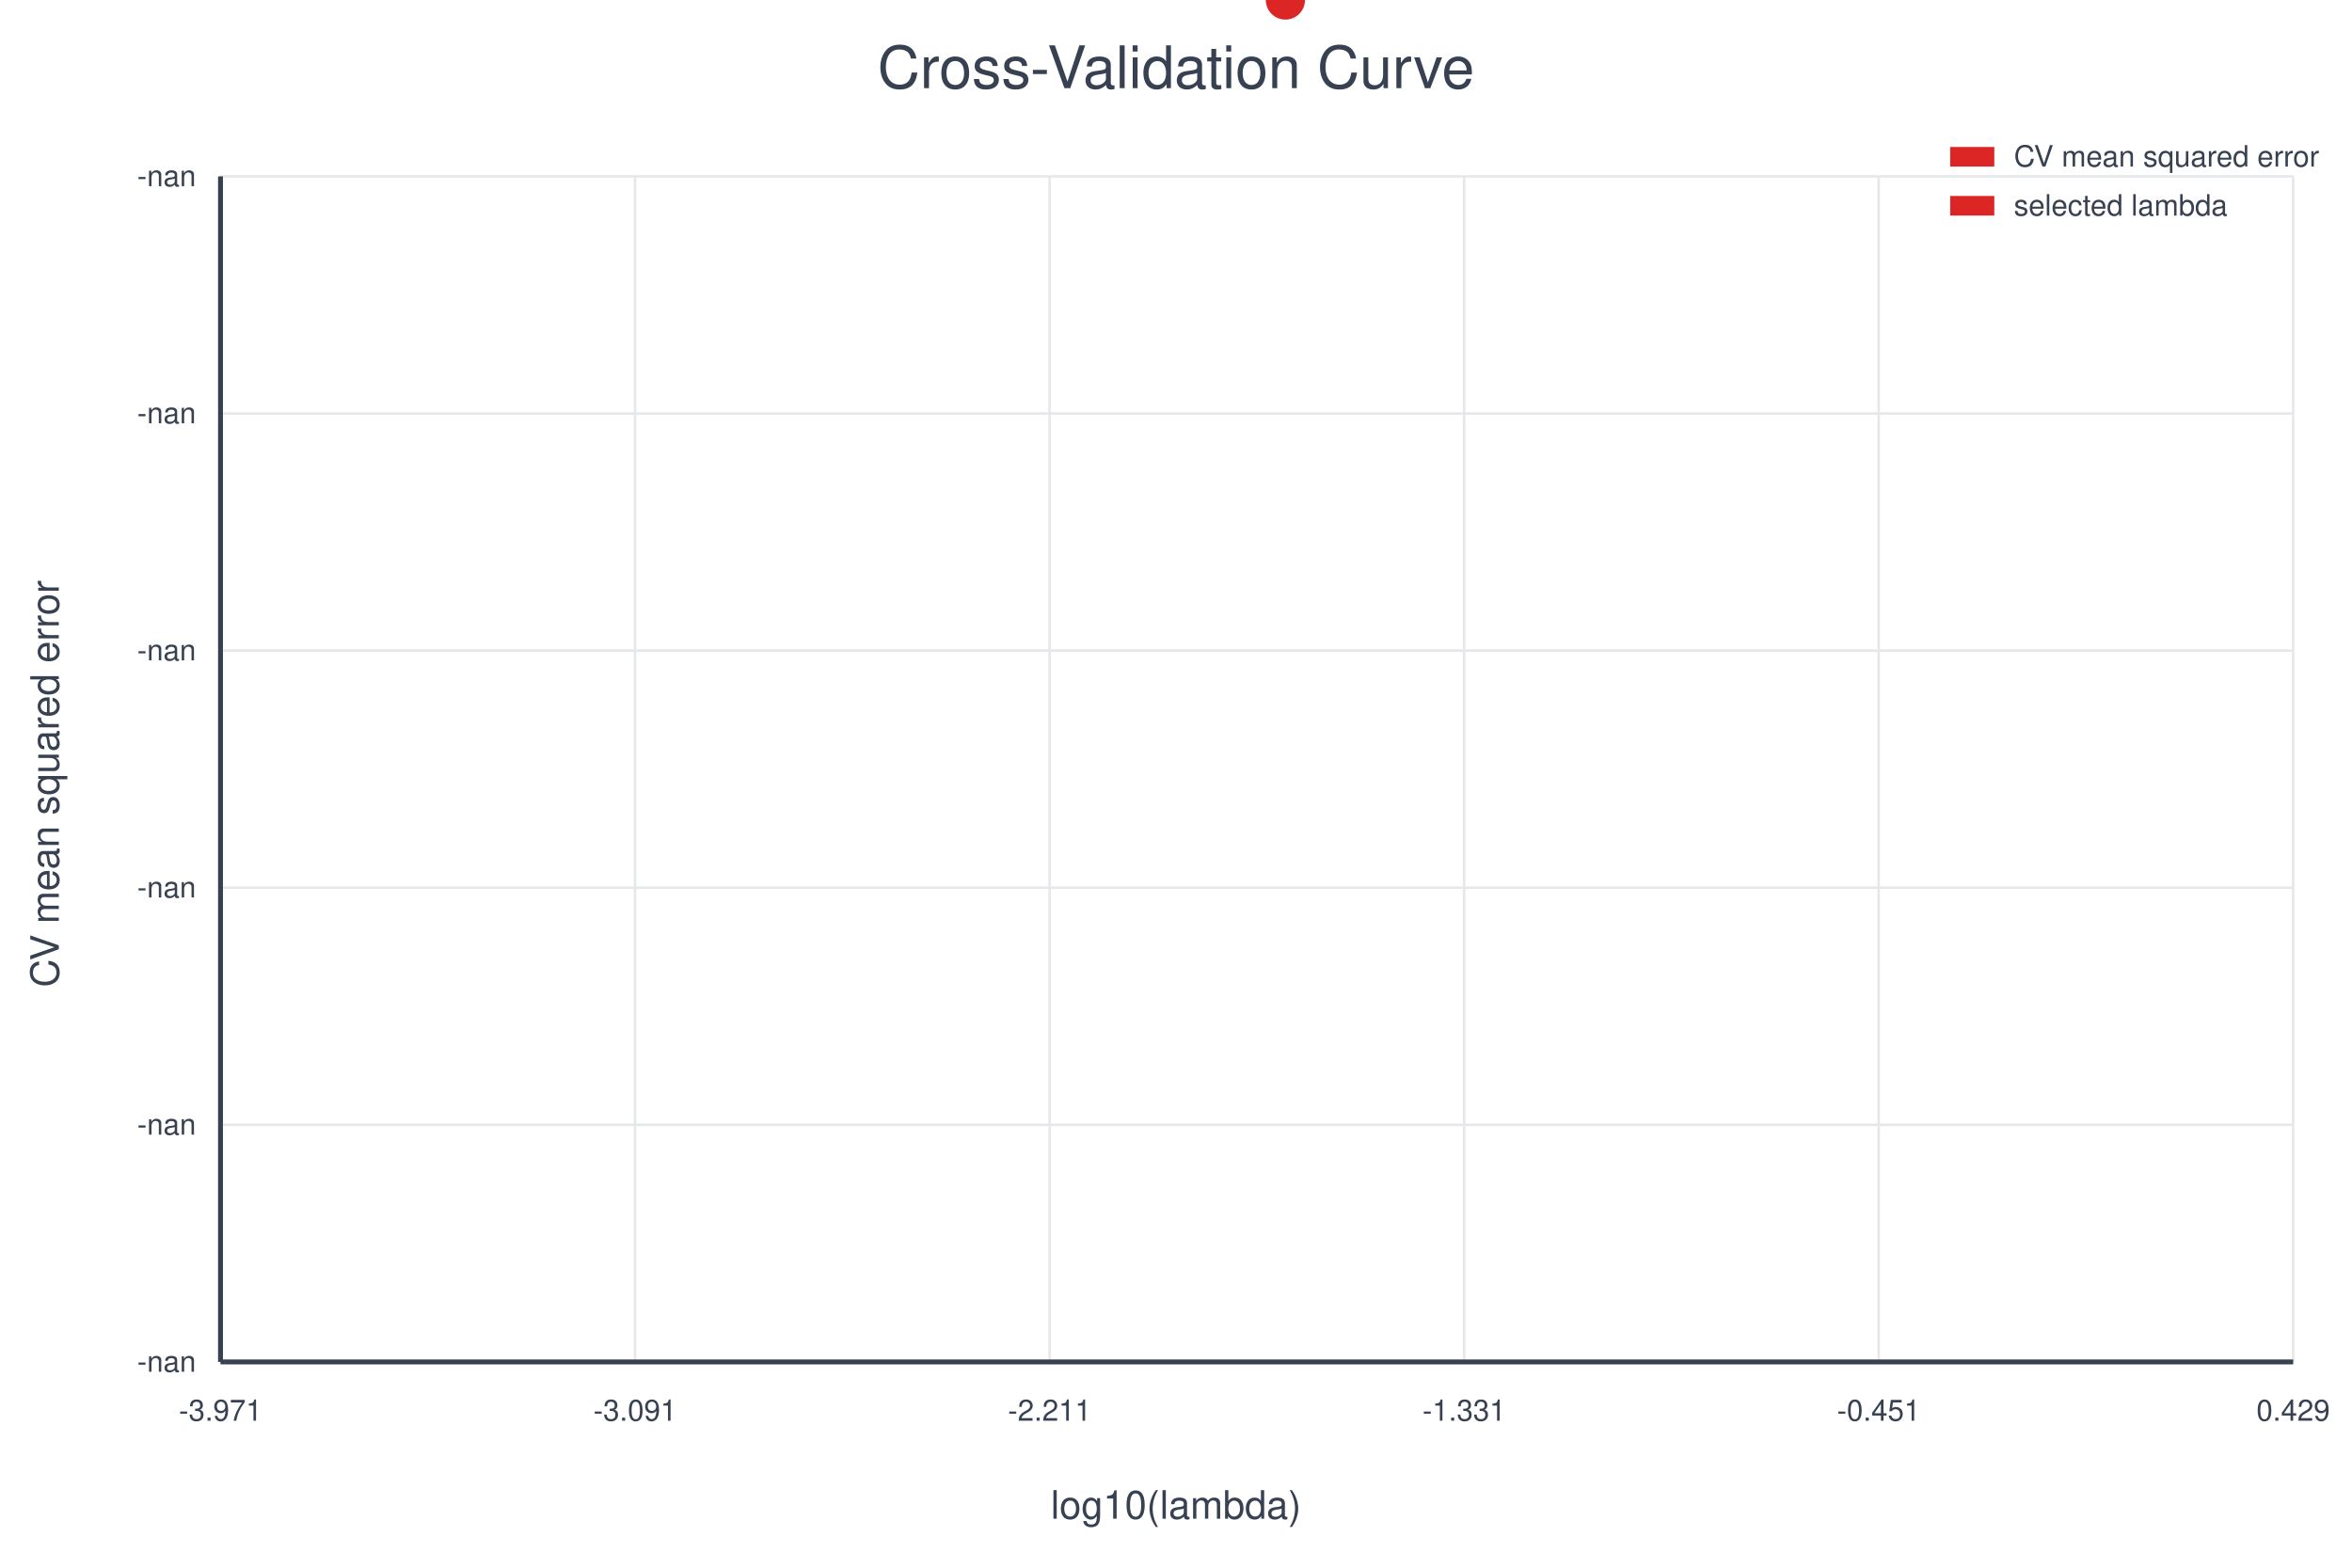
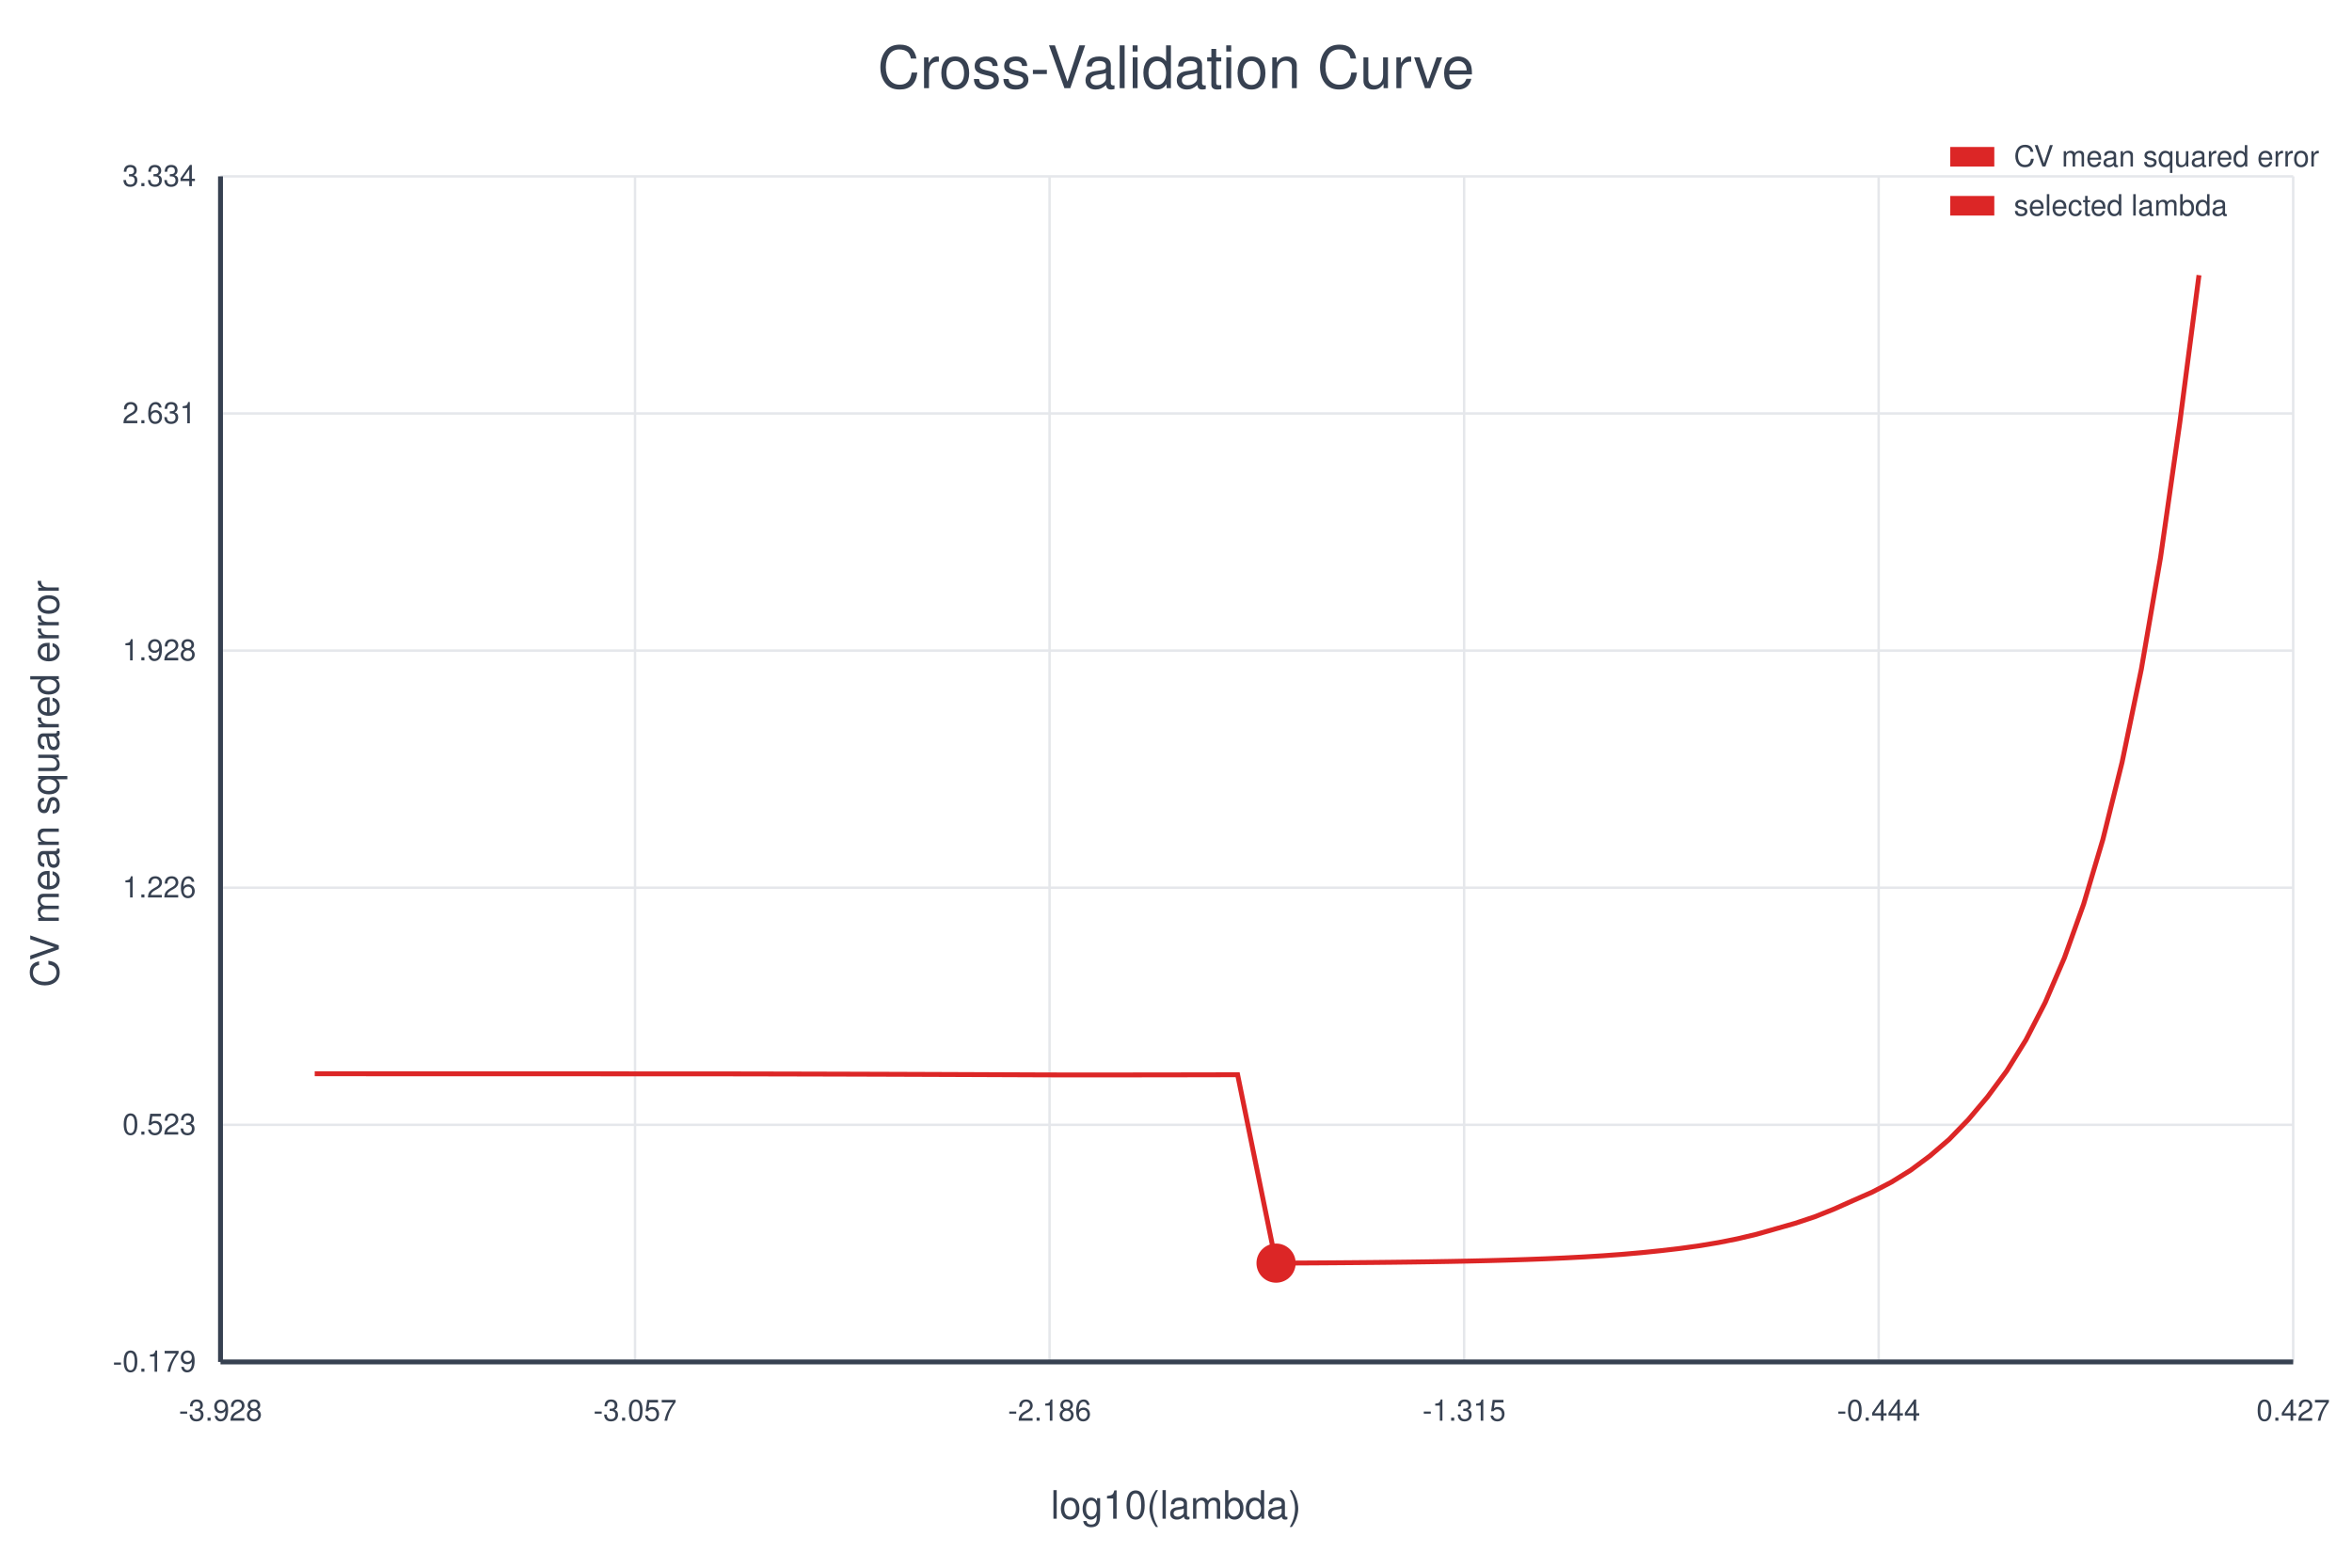
<svg xmlns="http://www.w3.org/2000/svg" width="960" height="640" viewBox="0 0 960 640">
  <rect width="100%" height="100%" fill="rgb(255,255,255)" />
  <style>text{font-family:Helvetica,Arial,sans-serif;fill:rgb(55,65,81);}</style>
  <line x1="90" y1="72" x2="90" y2="556" stroke="rgb(229,231,235)" stroke-width="1" />
  <line x1="90" y1="72" x2="936" y2="72" stroke="rgb(229,231,235)" stroke-width="1" />
  <line x1="259.2" y1="72" x2="259.2" y2="556" stroke="rgb(229,231,235)" stroke-width="1" />
  <line x1="90" y1="168.8" x2="936" y2="168.8" stroke="rgb(229,231,235)" stroke-width="1" />
  <line x1="428.4" y1="72" x2="428.4" y2="556" stroke="rgb(229,231,235)" stroke-width="1" />
  <line x1="90" y1="265.6" x2="936" y2="265.6" stroke="rgb(229,231,235)" stroke-width="1" />
  <line x1="597.6" y1="72" x2="597.6" y2="556" stroke="rgb(229,231,235)" stroke-width="1" />
  <line x1="90" y1="362.4" x2="936" y2="362.4" stroke="rgb(229,231,235)" stroke-width="1" />
  <line x1="766.8" y1="72" x2="766.8" y2="556" stroke="rgb(229,231,235)" stroke-width="1" />
  <line x1="90" y1="459.2" x2="936" y2="459.2" stroke="rgb(229,231,235)" stroke-width="1" />
  <line x1="936" y1="72" x2="936" y2="556" stroke="rgb(229,231,235)" stroke-width="1" />
  <line x1="90" y1="556" x2="936" y2="556" stroke="rgb(229,231,235)" stroke-width="1" />
  <line x1="90" y1="556" x2="936" y2="556" stroke="rgb(55,65,81)" stroke-width="2" />
  <line x1="90" y1="72" x2="90" y2="556" stroke="rgb(55,65,81)" stroke-width="2" />
-   <text x="90" y="580" font-size="12" text-anchor="middle">-3.971</text>
-   <text x="80" y="560" font-size="12" text-anchor="end">-nan</text>
-   <text x="259.2" y="580" font-size="12" text-anchor="middle">-3.091</text>
-   <text x="80" y="463.2" font-size="12" text-anchor="end">-nan</text>
-   <text x="428.4" y="580" font-size="12" text-anchor="middle">-2.211</text>
-   <text x="80" y="366.4" font-size="12" text-anchor="end">-nan</text>
-   <text x="597.6" y="580" font-size="12" text-anchor="middle">-1.331</text>
-   <text x="80" y="269.6" font-size="12" text-anchor="end">-nan</text>
-   <text x="766.8" y="580" font-size="12" text-anchor="middle">-0.451</text>
-   <text x="80" y="172.8" font-size="12" text-anchor="end">-nan</text>
-   <text x="936" y="580" font-size="12" text-anchor="middle">0.429</text>
-   <text x="80" y="76" font-size="12" text-anchor="end">-nan</text>
+   <text x="90" y="580" font-size="12" text-anchor="middle">-3.928</text>
+   <text x="80" y="560" font-size="12" text-anchor="end">-0.179</text>
+   <text x="259.2" y="580" font-size="12" text-anchor="middle">-3.057</text>
+   <text x="80" y="463.2" font-size="12" text-anchor="end">0.523</text>
+   <text x="428.4" y="580" font-size="12" text-anchor="middle">-2.186</text>
+   <text x="80" y="366.4" font-size="12" text-anchor="end">1.226</text>
+   <text x="597.6" y="580" font-size="12" text-anchor="middle">-1.315</text>
+   <text x="80" y="269.6" font-size="12" text-anchor="end">1.928</text>
+   <text x="766.8" y="580" font-size="12" text-anchor="middle">-0.444</text>
+   <text x="80" y="172.8" font-size="12" text-anchor="end">2.631</text>
+   <text x="936" y="580" font-size="12" text-anchor="middle">0.427</text>
+   <text x="80" y="76" font-size="12" text-anchor="end">3.334</text>
  <text x="480" y="36" font-size="24" text-anchor="middle">Cross-Validation Curve</text>
  <text x="480" y="620" font-size="16" text-anchor="middle">log10(lambda)</text>
  <text x="24" y="320" font-size="16" text-anchor="middle" transform="rotate(-90 24 320)">CV mean squared error</text>
-   <polyline fill="none" stroke="rgb(220,38,38)" stroke-width="2" points="897.545,-nan 889.777,-nan 882.008,-nan 874.24,-nan 866.471,-nan 858.702,-nan 850.934,-nan 843.165,-nan 835.397,-nan 827.628,-nan 819.86,-nan 812.091,-nan 804.322,-nan 796.554,-nan 788.785,-nan 781.017,-nan 773.248,-nan 765.479,-nan 757.711,-nan 749.942,-nan 742.174,-nan 734.405,-nan 726.636,-nan 718.868,-nan 711.099,-nan 703.331,-nan 695.562,-nan 687.793,-nan 680.025,-nan 672.256,-nan 664.488,-nan 656.719,-nan 648.95,-nan 641.182,-nan 633.413,-nan 625.645,-nan 617.876,-nan 610.107,-nan 602.339,-nan 594.57,-nan 586.802,-nan 579.033,-nan 571.264,-nan 563.496,-nan 555.727,-nan 547.959,-nan 540.19,-nan 532.421,-nan 524.653,-nan 516.884,-nan 509.116,-nan 501.347,-nan 493.579,-nan 485.81,-nan 478.041,-nan 470.273,-nan 462.504,-nan 454.736,-nan 446.967,-nan 439.198,-nan 431.43,-nan 423.661,-nan 415.893,-nan 408.124,-nan 400.355,-nan 392.587,-nan 384.818,-nan 377.05,-nan 369.281,-nan 361.512,-nan 353.744,-nan 345.975,-nan 338.207,-nan 330.438,-nan 322.669,-nan 314.901,-nan 307.132,-nan 299.364,-nan 291.595,-nan 283.826,-nan 276.058,-nan 268.289,-nan 260.521,-nan 252.752,-nan 244.983,-nan 237.215,-nan 229.446,-nan 221.678,-nan 213.909,-nan 206.14,-nan 198.372,-nan 190.603,-nan 182.835,-nan 175.066,-nan 167.298,-nan 159.529,-nan 151.76,-nan 143.992,-nan 136.223,-nan 128.455,-nan " />
-   <circle cx="524.653" cy="-nan" r="8" fill="rgb(220,38,38)" />
+   <polyline fill="none" stroke="rgb(220,38,38)" stroke-width="2" points="897.545,112.333 889.698,172.68 881.85,227.607 874.002,273.256 866.154,311.196 858.306,342.763 850.458,369.126 842.61,391.038 834.763,409.282 826.915,424.535 819.067,437.216 811.219,447.811 803.371,457.113 795.523,465.193 787.675,471.925 779.827,477.751 771.98,482.605 764.132,486.696 756.284,490.151 748.436,493.651 740.588,496.784 732.74,499.396 724.892,501.626 717.045,503.86 709.197,505.725 701.349,507.284 693.501,508.587 685.653,509.677 677.805,510.59 669.957,511.394 662.109,512.085 654.262,512.659 646.414,513.142 638.566,513.551 630.718,513.896 622.87,514.188 615.022,514.436 607.174,514.647 599.327,514.826 591.479,514.978 583.631,515.109 575.783,515.22 567.935,515.316 560.087,515.398 552.239,515.468 544.391,515.529 536.544,515.582 528.696,515.627 520.848,515.667 505.152,438.755 489.456,438.787 473.761,438.811 458.065,438.83 442.369,438.844 426.673,438.816 410.978,438.752 395.282,438.687 379.586,438.627 363.891,438.571 348.195,438.521 332.499,438.478 316.803,438.442 301.108,438.413 285.412,438.398 269.716,438.393 254.02,438.388 238.325,438.382 222.629,438.377 206.933,438.372 191.237,438.368 175.542,438.364 159.846,438.361 144.15,438.358 128.455,438.356 " />
+   <circle cx="520.848" cy="515.667" r="8" fill="rgb(220,38,38)" />
  <rect x="796" y="60" width="18" height="8" fill="rgb(220,38,38)" />
  <text x="822" y="68" font-size="12">CV mean squared error</text>
  <rect x="796" y="80" width="18" height="8" fill="rgb(220,38,38)" />
  <text x="822" y="88" font-size="12">selected lambda</text>
</svg>
